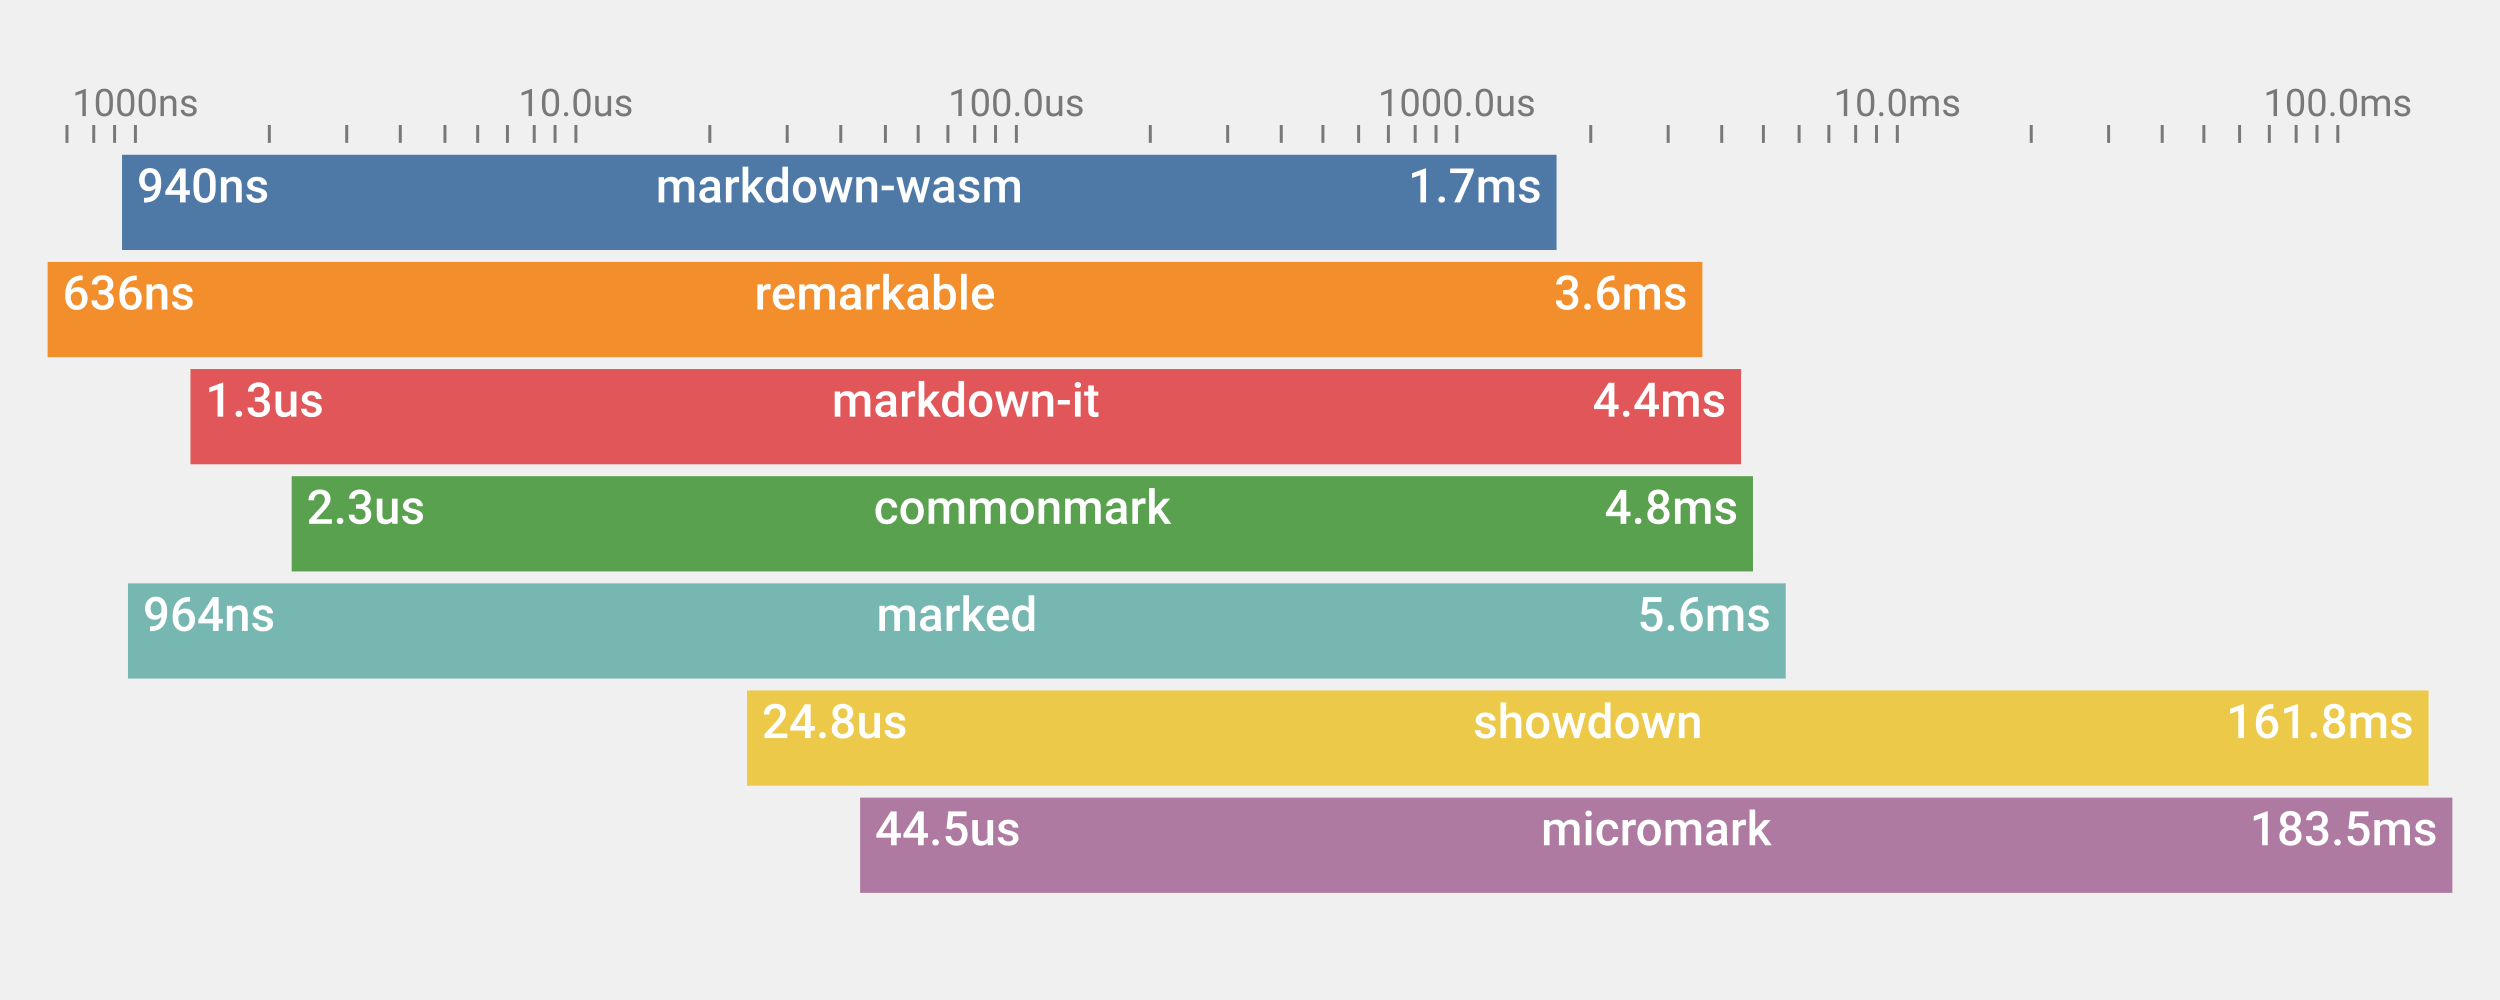
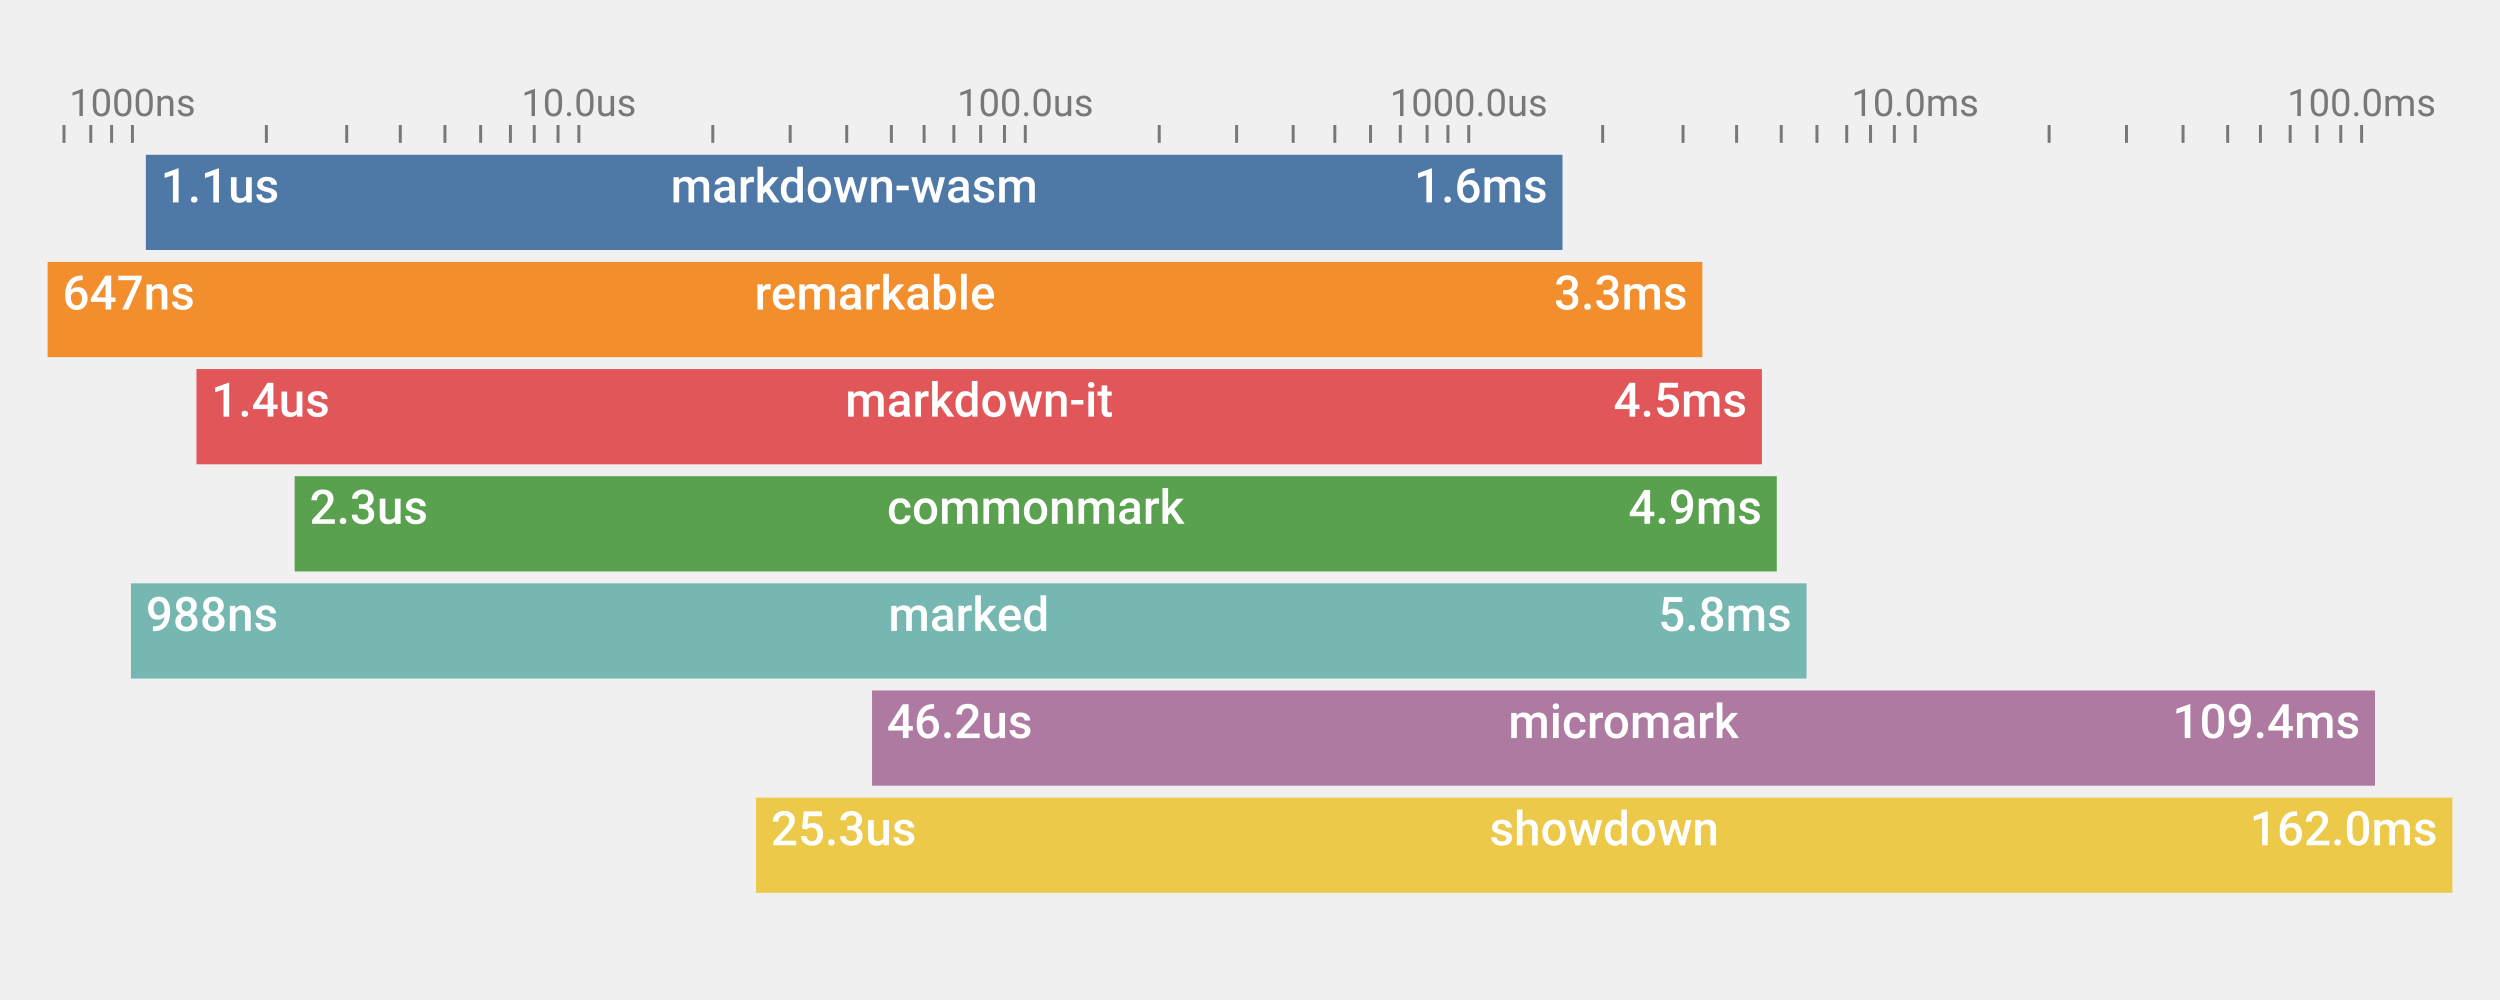
<svg xmlns="http://www.w3.org/2000/svg" width="840" height="336" font-family="system-ui,-apple-system,&quot;Segoe UI&quot;,Roboto,&quot;Helvetica Neue&quot;,&quot;Noto Sans&quot;,&quot;Liberation Sans&quot;,Arial,sans-serif" font-size="16">
-   <path fill="#4e79a7" d="M41 52h482v32H41z" />
+   <path fill="#4e79a7" d="M49 52h476v32H49z" />
  <path fill="#f28e2c" d="M16 88h556v32H16z" />
-   <path fill="#e15759" d="M64 124h521v32H64z" />
-   <path fill="#59a14f" d="M98 160h491v32H98z" />
-   <path fill="#76b7b2" d="M43 196h557v32H43z" />
-   <path fill="#edc949" d="M251 232h565v32H251z" />
-   <path fill="#af7aa1" d="M289 268h535v32H289z" />
+   <path fill="#e15759" d="M66 124h526v32H66z" />
+   <path fill="#59a14f" d="M99 160h498v32H99z" />
+   <path fill="#76b7b2" d="M44 196h563v32H44z" />
+   <path fill="#af7aa1" d="M293 232h505v32H293z" />
+   <path fill="#edc949" d="M254 268h570v32H254z" />
  <g fill="#fff" font-weight="500" text-anchor="middle">
-     <text x="282" y="68" alignment-baseline="central">markdown-wasm</text>
+     <text x="287" y="68" alignment-baseline="central">markdown-wasm</text>
    <text x="294" y="104" alignment-baseline="central">remarkable</text>
-     <text x="324.5" y="140" alignment-baseline="central">markdown-it</text>
-     <text x="343.5" y="176" alignment-baseline="central">commonmark</text>
-     <text x="321.5" y="212" alignment-baseline="central">marked</text>
-     <text x="533.5" y="248" alignment-baseline="central">showdown</text>
-     <text x="556.5" y="284" alignment-baseline="central">micromark</text>
+     <text x="329" y="140" alignment-baseline="central">markdown-it</text>
+     <text x="348" y="176" alignment-baseline="central">commonmark</text>
+     <text x="325.5" y="212" alignment-baseline="central">marked</text>
+     <text x="545.5" y="248" alignment-baseline="central">micromark</text>
+     <text x="539" y="284" alignment-baseline="central">showdown</text>
  </g>
  <g fill="#fff" font-weight="500">
-     <text x="41" y="68" alignment-baseline="central" dx="5">940ns</text>
-     <text x="16" y="104" alignment-baseline="central" dx="5">636ns</text>
-     <text x="64" y="140" alignment-baseline="central" dx="5">1.3us</text>
-     <text x="98" y="176" alignment-baseline="central" dx="5">2.3us</text>
-     <text x="43" y="212" alignment-baseline="central" dx="5">964ns</text>
-     <text x="251" y="248" alignment-baseline="central" dx="5">24.8us</text>
-     <text x="289" y="284" alignment-baseline="central" dx="5">44.5us</text>
+     <text x="49" y="68" alignment-baseline="central" dx="5">1.1us</text>
+     <text x="16" y="104" alignment-baseline="central" dx="5">647ns</text>
+     <text x="66" y="140" alignment-baseline="central" dx="5">1.4us</text>
+     <text x="99" y="176" alignment-baseline="central" dx="5">2.3us</text>
+     <text x="44" y="212" alignment-baseline="central" dx="5">988ns</text>
+     <text x="293" y="248" alignment-baseline="central" dx="5">46.2us</text>
+     <text x="254" y="284" alignment-baseline="central" dx="5">25.3us</text>
  </g>
  <g fill="#fff" font-weight="500" text-anchor="end">
-     <text x="523" y="68" alignment-baseline="central" dx="-5">1.7ms</text>
-     <text x="572" y="104" alignment-baseline="central" dx="-5">3.6ms</text>
-     <text x="585" y="140" alignment-baseline="central" dx="-5">4.4ms</text>
-     <text x="589" y="176" alignment-baseline="central" dx="-5">4.8ms</text>
-     <text x="600" y="212" alignment-baseline="central" dx="-5">5.6ms</text>
-     <text x="816" y="248" alignment-baseline="central" dx="-5">161.8ms</text>
-     <text x="824" y="284" alignment-baseline="central" dx="-5">183.5ms</text>
+     <text x="525" y="68" alignment-baseline="central" dx="-5">1.6ms</text>
+     <text x="572" y="104" alignment-baseline="central" dx="-5">3.3ms</text>
+     <text x="592" y="140" alignment-baseline="central" dx="-5">4.5ms</text>
+     <text x="597" y="176" alignment-baseline="central" dx="-5">4.9ms</text>
+     <text x="607" y="212" alignment-baseline="central" dx="-5">5.8ms</text>
+     <text x="798" y="248" alignment-baseline="central" dx="-5">109.4ms</text>
+     <text x="824" y="284" alignment-baseline="central" dx="-5">162.0ms</text>
  </g>
  <g fill="none" font-size="12.8" opacity=".5" text-anchor="middle">
-     <path stroke="currentColor" d="M22.5 48v-6m9 6v-6m7 6v-6" class="tick" opacity="1" />
+     <path stroke="currentColor" d="M21.5 48v-6m9 6v-6m7 6v-6" class="tick" opacity="1" />
    <g class="tick" opacity="1">
-       <path stroke="currentColor" d="M45.5 48v-6" />
-       <text y="-9" fill="currentColor" dy="0em" transform="translate(45.5 48)">1000ns</text>
+       <path stroke="currentColor" d="M44.5 48v-6" />
+       <text y="-9" fill="currentColor" dy="0em" transform="translate(44.5 48)">1000ns</text>
    </g>
-     <path stroke="currentColor" d="M90.5 48v-6m26 6v-6m18 6v-6m15 6v-6m11 6v-6m10 6v-6m9 6v-6m7 6v-6" class="tick" opacity="1" />
+     <path stroke="currentColor" d="M89.5 48v-6m27 6v-6m18 6v-6m15 6v-6m12 6v-6m10 6v-6m8 6v-6m8 6v-6" class="tick" opacity="1" />
    <g class="tick" opacity="1">
-       <path stroke="currentColor" d="M193.5 48v-6" />
-       <text y="-9" fill="currentColor" dy="0em" transform="translate(193.5 48)">10.0us</text>
+       <path stroke="currentColor" d="M194.5 48v-6" />
+       <text y="-9" fill="currentColor" dy="0em" transform="translate(194.5 48)">10.0us</text>
    </g>
-     <path stroke="currentColor" d="M238.5 48v-6m26 6v-6m18 6v-6m15 6v-6m11 6v-6m10 6v-6m9 6v-6m7 6v-6" class="tick" opacity="1" />
+     <path stroke="currentColor" d="M239.5 48v-6m26 6v-6m19 6v-6m15 6v-6m11 6v-6m10 6v-6m9 6v-6m8 6v-6" class="tick" opacity="1" />
    <g class="tick" opacity="1">
-       <path stroke="currentColor" d="M341.5 48v-6" />
-       <text y="-9" fill="currentColor" dy="0em" transform="translate(341.5 48)">100.0us</text>
+       <path stroke="currentColor" d="M344.5 48v-6" />
+       <text y="-9" fill="currentColor" dy="0em" transform="translate(344.5 48)">100.0us</text>
    </g>
-     <path stroke="currentColor" d="M386.5 48v-6m26 6v-6m18 6v-6m14 6v-6m12 6v-6m10 6v-6m9 6v-6m7 6v-6" class="tick" opacity="1" />
+     <path stroke="currentColor" d="M389.5 48v-6m26 6v-6m19 6v-6m14 6v-6m12 6v-6m10 6v-6m9 6v-6m7 6v-6" class="tick" opacity="1" />
    <g class="tick" opacity="1">
-       <path stroke="currentColor" d="M489.5 48v-6" />
-       <text y="-9" fill="currentColor" dy="0em" transform="translate(489.5 48)">1000.0us</text>
+       <path stroke="currentColor" d="M493.5 48v-6" />
+       <text y="-9" fill="currentColor" dy="0em" transform="translate(493.5 48)">1000.0us</text>
    </g>
-     <path stroke="currentColor" d="M534.5 48v-6m26 6v-6m18 6v-6m14 6v-6m12 6v-6m10 6v-6m9 6v-6m7 6v-6" class="tick" opacity="1" />
+     <path stroke="currentColor" d="M538.5 48v-6m27 6v-6m18 6v-6m15 6v-6m12 6v-6m10 6v-6m8 6v-6m8 6v-6" class="tick" opacity="1" />
    <g class="tick" opacity="1">
-       <path stroke="currentColor" d="M637.5 48v-6" />
-       <text y="-9" fill="currentColor" dy="0em" transform="translate(637.5 48)">10.0ms</text>
+       <path stroke="currentColor" d="M643.5 48v-6" />
+       <text y="-9" fill="currentColor" dy="0em" transform="translate(643.5 48)">10.0ms</text>
    </g>
-     <path stroke="currentColor" d="M682.5 48v-6m26 6v-6m18 6v-6m14 6v-6m12 6v-6m10 6v-6m9 6v-6m7 6v-6" class="tick" opacity="1" />
+     <path stroke="currentColor" d="M688.5 48v-6m26 6v-6m19 6v-6m15 6v-6m11 6v-6m10 6v-6m9 6v-6m8 6v-6" class="tick" opacity="1" />
    <g class="tick" opacity="1">
-       <path stroke="currentColor" d="M785.5 48v-6" />
-       <text y="-9" fill="currentColor" dy="0em" transform="translate(785.5 48)">100.0ms</text>
+       <path stroke="currentColor" d="M793.5 48v-6" />
+       <text y="-9" fill="currentColor" dy="0em" transform="translate(793.5 48)">100.0ms</text>
    </g>
  </g>
</svg>
